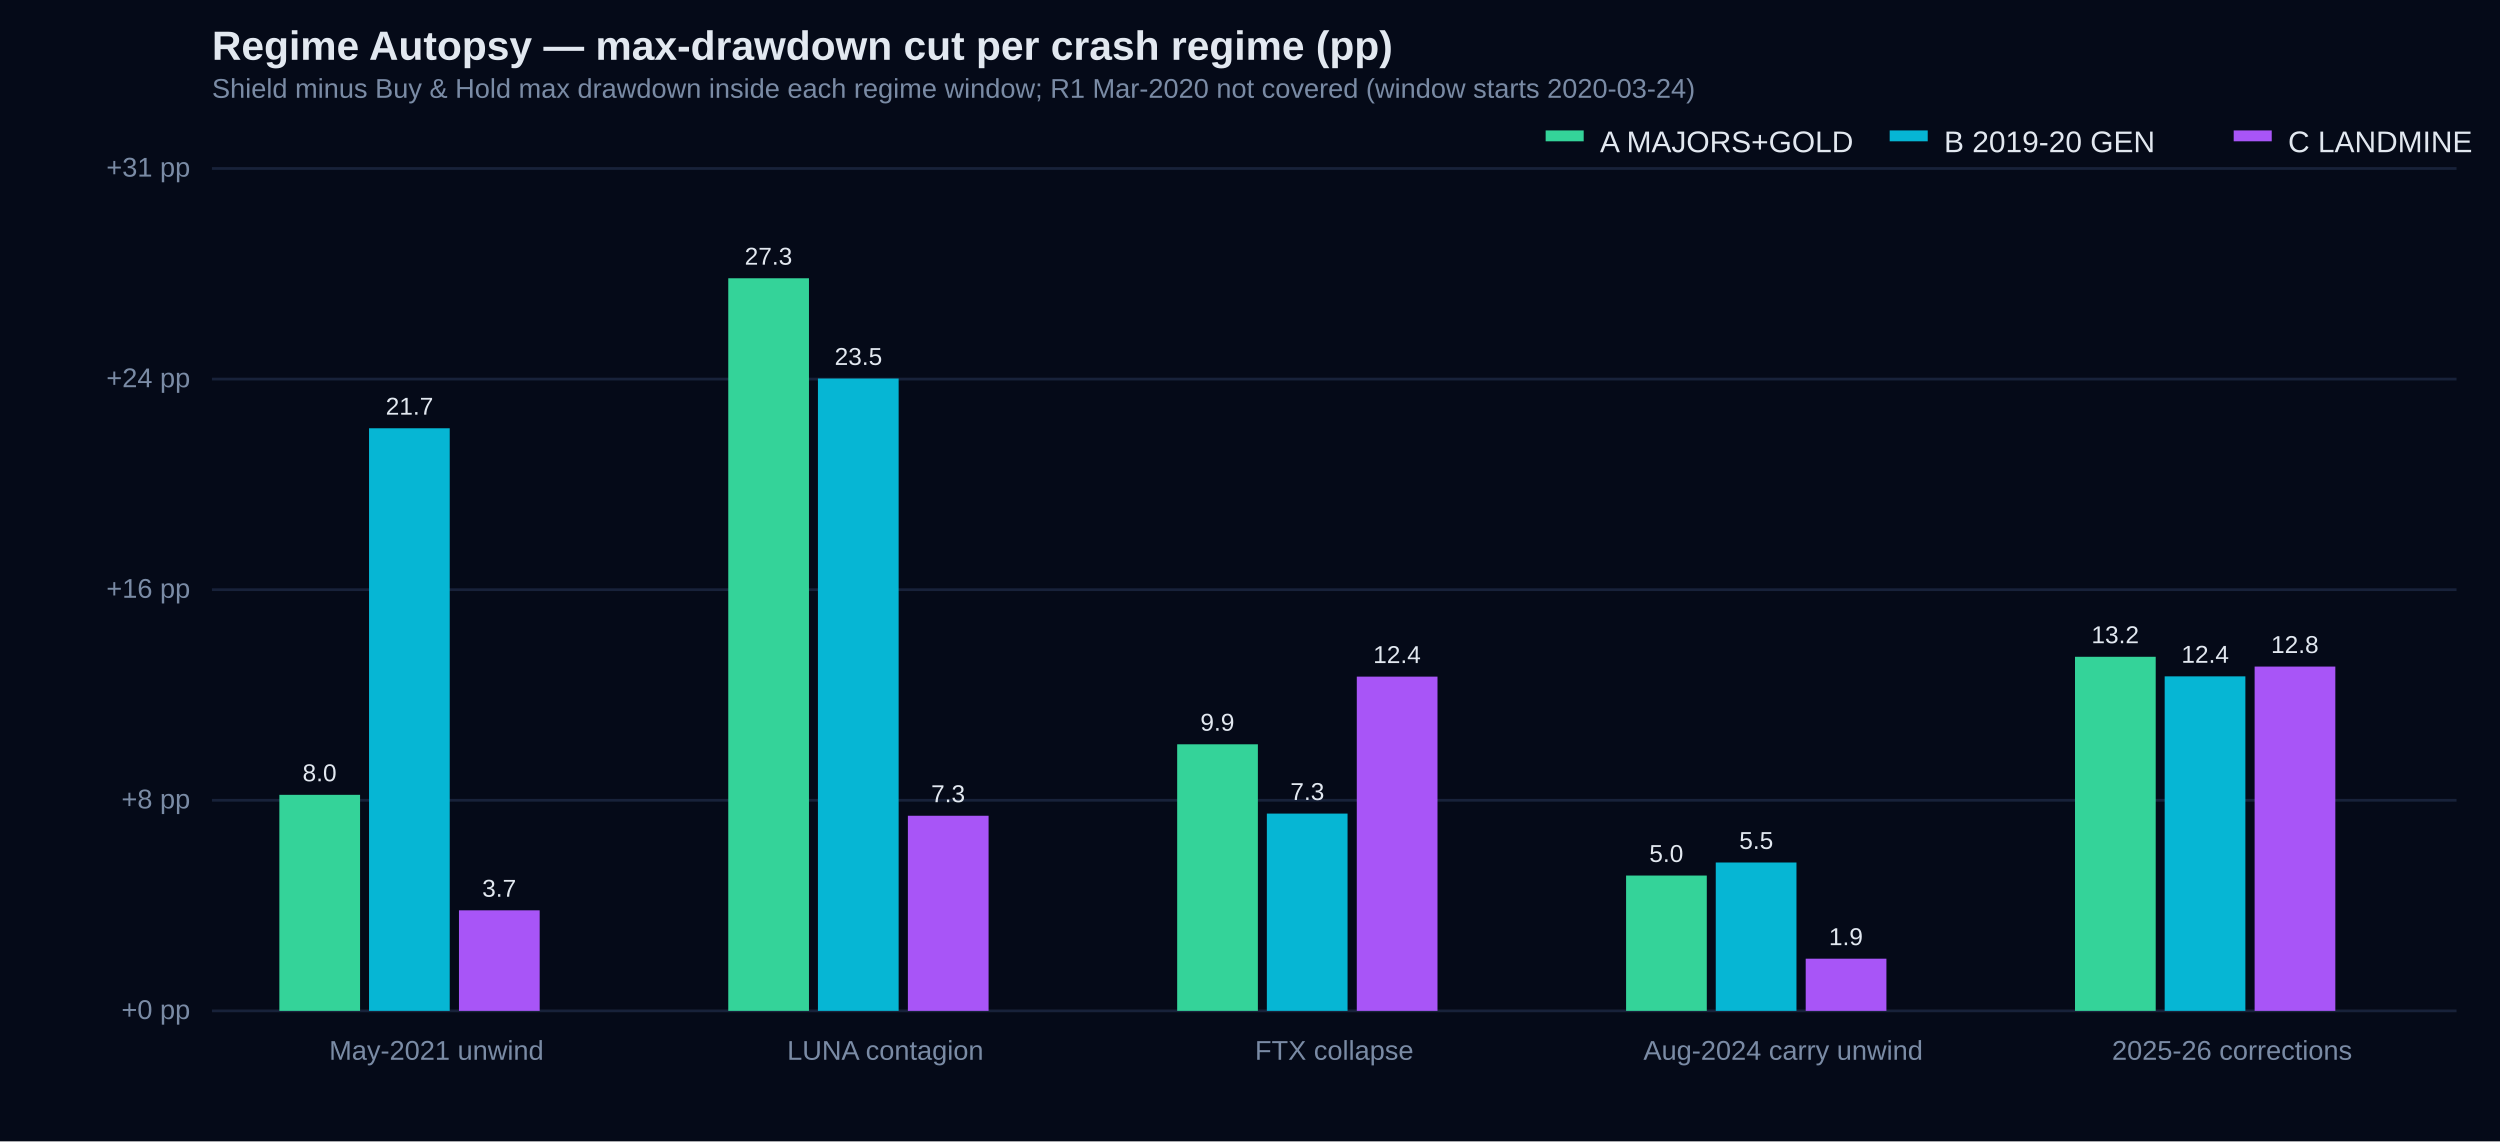
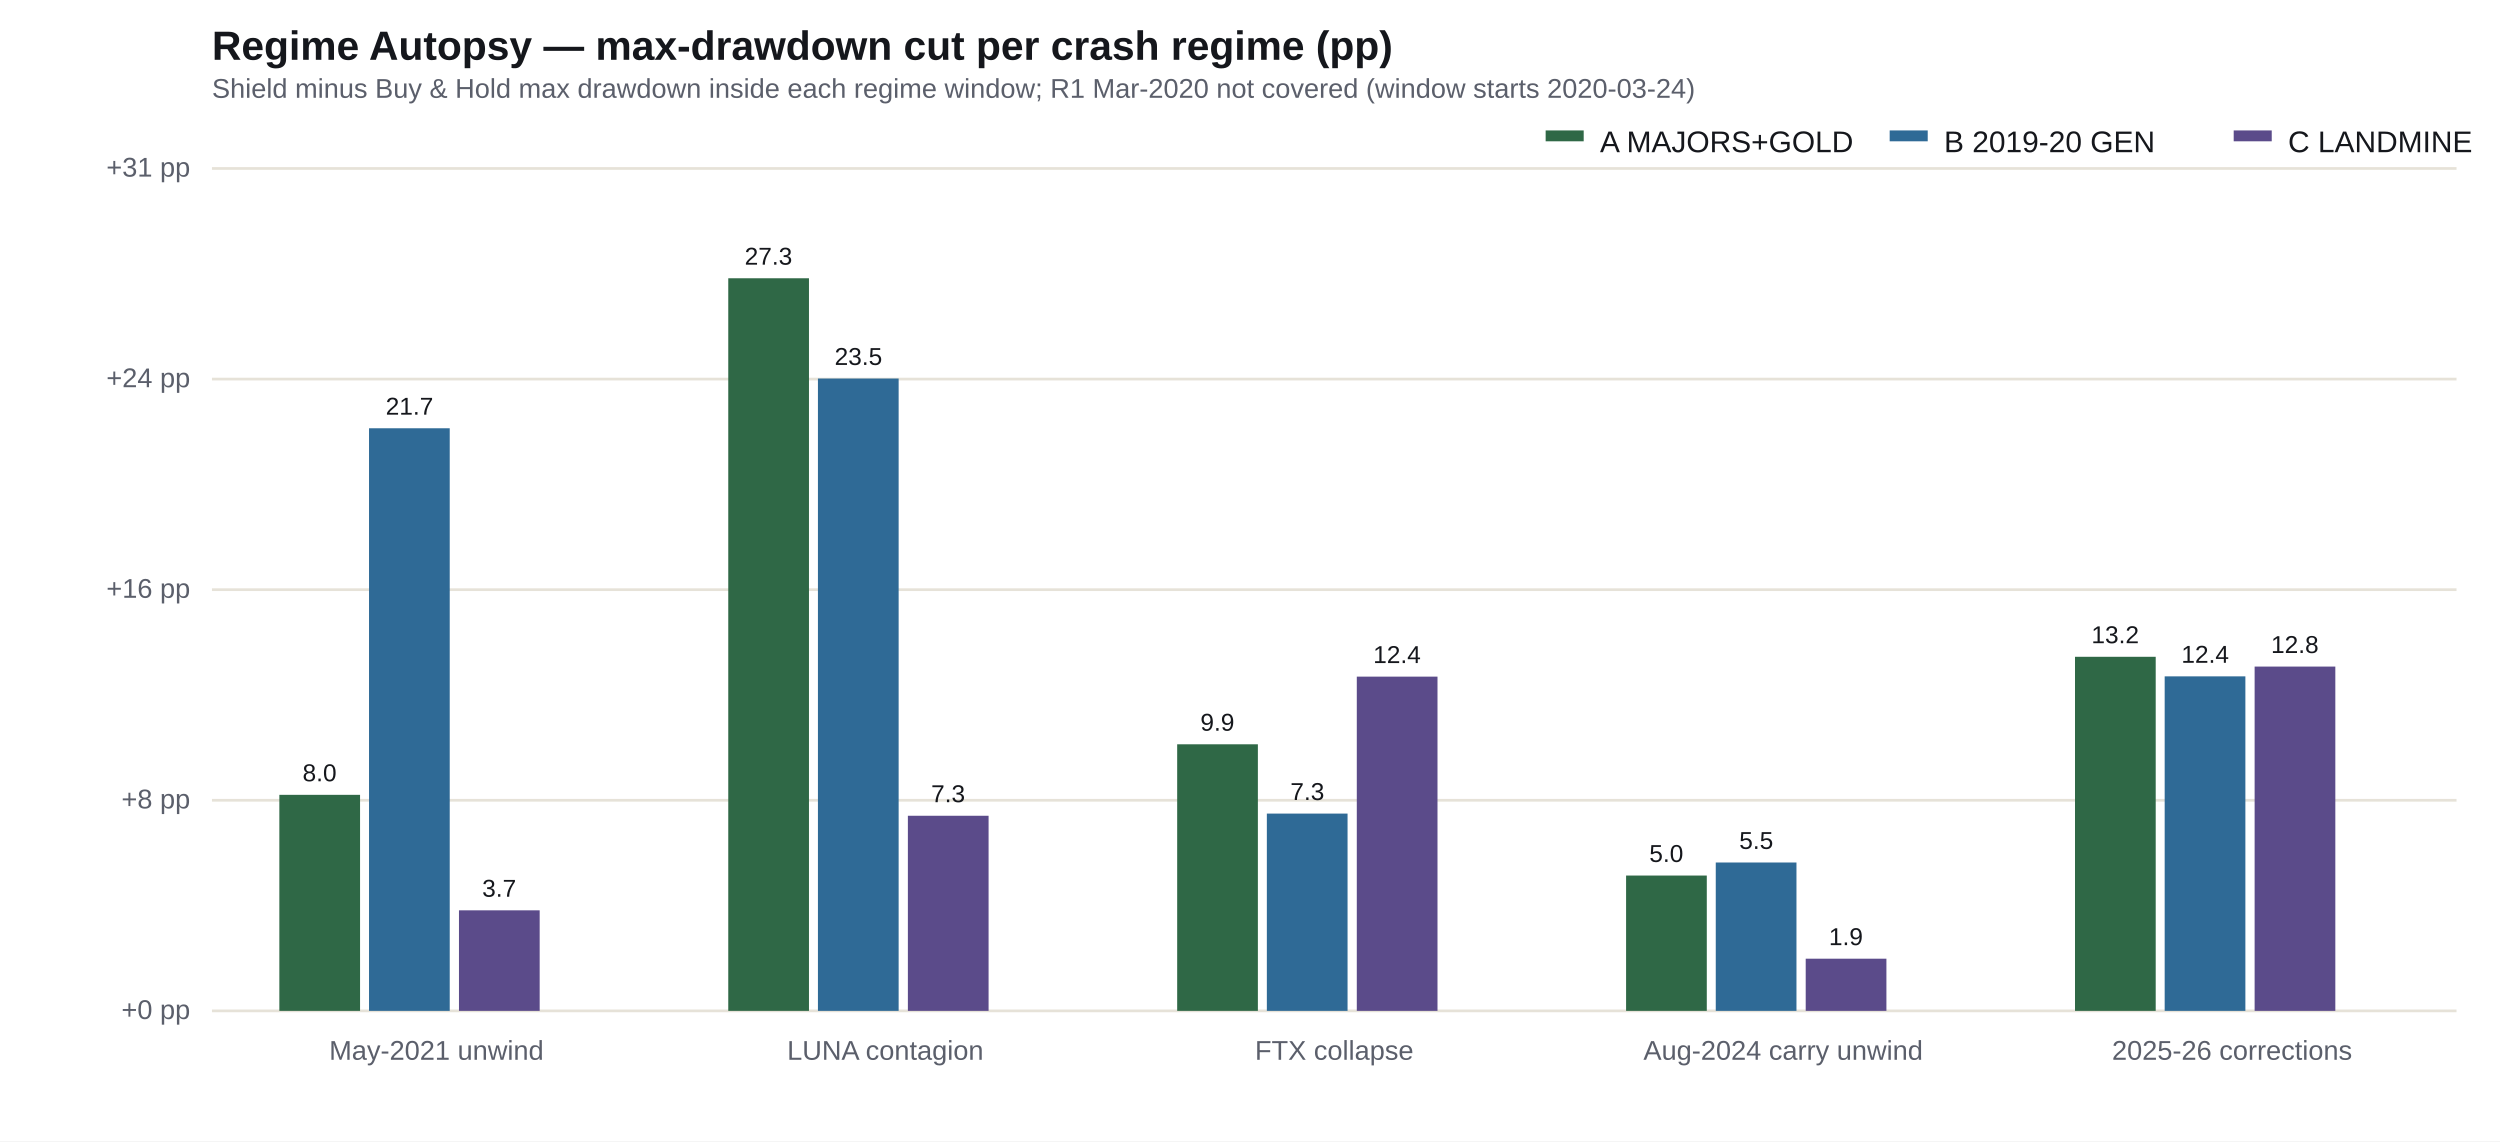
<svg xmlns="http://www.w3.org/2000/svg" width="920" height="420" viewBox="0 0 920 420" font-family="Plus Jakarta Sans,Segoe UI,Arial,sans-serif">
-   <rect width="920" height="420" fill="#050a18" />
-   <text x="78" y="22" fill="#e2e8f0" font-size="15" font-weight="700">Regime Autopsy — max-drawdown cut per crash regime (pp)</text>
-   <text x="78" y="36" fill="#7a8ba5" font-size="10">Shield minus Buy &amp; Hold max drawdown inside each regime window; R1 Mar-2020 not covered (window starts 2020-03-24)</text>
-   <line x1="78" y1="372.0" x2="904" y2="372.0" stroke="#18223a" stroke-width="1" />
-   <text x="70" y="375.0" fill="#7a8ba5" font-size="10" text-anchor="end">+0 pp</text>
-   <line x1="78" y1="294.5" x2="904" y2="294.5" stroke="#18223a" stroke-width="1" />
-   <text x="70" y="297.5" fill="#7a8ba5" font-size="10" text-anchor="end">+8 pp</text>
-   <line x1="78" y1="217.0" x2="904" y2="217.0" stroke="#18223a" stroke-width="1" />
-   <text x="70" y="220.0" fill="#7a8ba5" font-size="10" text-anchor="end">+16 pp</text>
-   <line x1="78" y1="139.5" x2="904" y2="139.5" stroke="#18223a" stroke-width="1" />
-   <text x="70" y="142.5" fill="#7a8ba5" font-size="10" text-anchor="end">+24 pp</text>
-   <line x1="78" y1="62.0" x2="904" y2="62.0" stroke="#18223a" stroke-width="1" />
-   <text x="70" y="65.0" fill="#7a8ba5" font-size="10" text-anchor="end">+31 pp</text>
-   <rect x="102.8" y="292.5" width="29.7" height="79.5" fill="#34d399" />
-   <text x="117.6" y="287.5" fill="#e2e8f0" font-size="9" text-anchor="middle">8.0</text>
-   <rect x="135.8" y="157.6" width="29.7" height="214.4" fill="#06b6d4" />
-   <text x="150.7" y="152.6" fill="#e2e8f0" font-size="9" text-anchor="middle">21.7</text>
-   <rect x="168.9" y="335.0" width="29.7" height="37.0" fill="#a855f7" />
-   <text x="183.7" y="330.0" fill="#e2e8f0" font-size="9" text-anchor="middle">3.7</text>
-   <text x="160.6" y="390" fill="#7a8ba5" font-size="10" text-anchor="middle">May-2021 unwind</text>
-   <rect x="268.0" y="102.4" width="29.7" height="269.6" fill="#34d399" />
-   <text x="282.8" y="97.4" fill="#e2e8f0" font-size="9" text-anchor="middle">27.3</text>
-   <rect x="301.0" y="139.3" width="29.7" height="232.7" fill="#06b6d4" />
-   <text x="315.9" y="134.3" fill="#e2e8f0" font-size="9" text-anchor="middle">23.5</text>
-   <rect x="334.1" y="300.2" width="29.7" height="71.8" fill="#a855f7" />
-   <text x="348.9" y="295.2" fill="#e2e8f0" font-size="9" text-anchor="middle">7.3</text>
-   <text x="325.8" y="390" fill="#7a8ba5" font-size="10" text-anchor="middle">LUNA contagion</text>
-   <rect x="433.2" y="273.9" width="29.7" height="98.1" fill="#34d399" />
-   <text x="448.0" y="268.9" fill="#e2e8f0" font-size="9" text-anchor="middle">9.9</text>
-   <rect x="466.2" y="299.4" width="29.7" height="72.6" fill="#06b6d4" />
-   <text x="481.1" y="294.4" fill="#e2e8f0" font-size="9" text-anchor="middle">7.3</text>
-   <rect x="499.3" y="249.0" width="29.7" height="123.0" fill="#a855f7" />
-   <text x="514.1" y="244.0" fill="#e2e8f0" font-size="9" text-anchor="middle">12.4</text>
-   <text x="491.0" y="390" fill="#7a8ba5" font-size="10" text-anchor="middle">FTX collapse</text>
-   <rect x="598.4" y="322.2" width="29.7" height="49.8" fill="#34d399" />
-   <text x="613.2" y="317.2" fill="#e2e8f0" font-size="9" text-anchor="middle">5.0</text>
-   <rect x="631.4" y="317.4" width="29.7" height="54.6" fill="#06b6d4" />
-   <text x="646.3" y="312.4" fill="#e2e8f0" font-size="9" text-anchor="middle">5.5</text>
-   <rect x="664.5" y="352.8" width="29.7" height="19.2" fill="#a855f7" />
-   <text x="679.3" y="347.8" fill="#e2e8f0" font-size="9" text-anchor="middle">1.9</text>
-   <text x="656.2" y="390" fill="#7a8ba5" font-size="10" text-anchor="middle">Aug-2024 carry unwind</text>
-   <rect x="763.6" y="241.7" width="29.7" height="130.3" fill="#34d399" />
-   <text x="778.4" y="236.7" fill="#e2e8f0" font-size="9" text-anchor="middle">13.2</text>
-   <rect x="796.6" y="248.9" width="29.7" height="123.1" fill="#06b6d4" />
-   <text x="811.5" y="243.9" fill="#e2e8f0" font-size="9" text-anchor="middle">12.4</text>
-   <rect x="829.7" y="245.3" width="29.7" height="126.7" fill="#a855f7" />
-   <text x="844.5" y="240.3" fill="#e2e8f0" font-size="9" text-anchor="middle">12.8</text>
-   <text x="821.4" y="390" fill="#7a8ba5" font-size="10" text-anchor="middle">2025-26 corrections</text>
-   <rect x="568.8" y="48" width="14" height="4" fill="#34d399" />
-   <text x="588.8" y="56" fill="#e2e8f0" font-size="11">A MAJORS+GOLD</text>
-   <rect x="695.4" y="48" width="14" height="4" fill="#06b6d4" />
-   <text x="715.4" y="56" fill="#e2e8f0" font-size="11">B 2019-20 GEN</text>
-   <rect x="822.0" y="48" width="14" height="4" fill="#a855f7" />
-   <text x="842.0" y="56" fill="#e2e8f0" font-size="11">C LANDMINE</text>
+   <rect width="920" height="420" fill="#FFFFFF" />
+   <text x="78" y="22" fill="#15171C" font-size="15" font-weight="700">Regime Autopsy — max-drawdown cut per crash regime (pp)</text>
+   <text x="78" y="36" fill="#5B5F6B" font-size="10">Shield minus Buy &amp; Hold max drawdown inside each regime window; R1 Mar-2020 not covered (window starts 2020-03-24)</text>
+   <line x1="78" y1="372.0" x2="904" y2="372.0" stroke="#E6E2D8" stroke-width="1" />
+   <text x="70" y="375.0" fill="#5B5F6B" font-size="10" text-anchor="end">+0 pp</text>
+   <line x1="78" y1="294.5" x2="904" y2="294.5" stroke="#E6E2D8" stroke-width="1" />
+   <text x="70" y="297.5" fill="#5B5F6B" font-size="10" text-anchor="end">+8 pp</text>
+   <line x1="78" y1="217.0" x2="904" y2="217.0" stroke="#E6E2D8" stroke-width="1" />
+   <text x="70" y="220.0" fill="#5B5F6B" font-size="10" text-anchor="end">+16 pp</text>
+   <line x1="78" y1="139.5" x2="904" y2="139.5" stroke="#E6E2D8" stroke-width="1" />
+   <text x="70" y="142.5" fill="#5B5F6B" font-size="10" text-anchor="end">+24 pp</text>
+   <line x1="78" y1="62.0" x2="904" y2="62.0" stroke="#E6E2D8" stroke-width="1" />
+   <text x="70" y="65.0" fill="#5B5F6B" font-size="10" text-anchor="end">+31 pp</text>
+   <rect x="102.8" y="292.5" width="29.7" height="79.5" fill="#2F6846" />
+   <text x="117.6" y="287.5" fill="#15171C" font-size="9" text-anchor="middle">8.0</text>
+   <rect x="135.8" y="157.6" width="29.7" height="214.4" fill="#2F6A96" />
+   <text x="150.7" y="152.6" fill="#15171C" font-size="9" text-anchor="middle">21.7</text>
+   <rect x="168.9" y="335.0" width="29.7" height="37.0" fill="#5B4B8A" />
+   <text x="183.7" y="330.0" fill="#15171C" font-size="9" text-anchor="middle">3.7</text>
+   <text x="160.6" y="390" fill="#5B5F6B" font-size="10" text-anchor="middle">May-2021 unwind</text>
+   <rect x="268.0" y="102.4" width="29.7" height="269.6" fill="#2F6846" />
+   <text x="282.8" y="97.4" fill="#15171C" font-size="9" text-anchor="middle">27.3</text>
+   <rect x="301.0" y="139.3" width="29.7" height="232.7" fill="#2F6A96" />
+   <text x="315.9" y="134.3" fill="#15171C" font-size="9" text-anchor="middle">23.5</text>
+   <rect x="334.1" y="300.2" width="29.7" height="71.8" fill="#5B4B8A" />
+   <text x="348.9" y="295.2" fill="#15171C" font-size="9" text-anchor="middle">7.3</text>
+   <text x="325.8" y="390" fill="#5B5F6B" font-size="10" text-anchor="middle">LUNA contagion</text>
+   <rect x="433.2" y="273.9" width="29.7" height="98.1" fill="#2F6846" />
+   <text x="448.0" y="268.9" fill="#15171C" font-size="9" text-anchor="middle">9.9</text>
+   <rect x="466.2" y="299.4" width="29.7" height="72.6" fill="#2F6A96" />
+   <text x="481.1" y="294.4" fill="#15171C" font-size="9" text-anchor="middle">7.3</text>
+   <rect x="499.3" y="249.0" width="29.7" height="123.0" fill="#5B4B8A" />
+   <text x="514.1" y="244.0" fill="#15171C" font-size="9" text-anchor="middle">12.4</text>
+   <text x="491.0" y="390" fill="#5B5F6B" font-size="10" text-anchor="middle">FTX collapse</text>
+   <rect x="598.4" y="322.2" width="29.7" height="49.8" fill="#2F6846" />
+   <text x="613.2" y="317.2" fill="#15171C" font-size="9" text-anchor="middle">5.0</text>
+   <rect x="631.4" y="317.4" width="29.7" height="54.6" fill="#2F6A96" />
+   <text x="646.3" y="312.4" fill="#15171C" font-size="9" text-anchor="middle">5.5</text>
+   <rect x="664.5" y="352.8" width="29.7" height="19.2" fill="#5B4B8A" />
+   <text x="679.3" y="347.8" fill="#15171C" font-size="9" text-anchor="middle">1.9</text>
+   <text x="656.2" y="390" fill="#5B5F6B" font-size="10" text-anchor="middle">Aug-2024 carry unwind</text>
+   <rect x="763.6" y="241.7" width="29.7" height="130.3" fill="#2F6846" />
+   <text x="778.4" y="236.7" fill="#15171C" font-size="9" text-anchor="middle">13.2</text>
+   <rect x="796.6" y="248.9" width="29.7" height="123.1" fill="#2F6A96" />
+   <text x="811.5" y="243.9" fill="#15171C" font-size="9" text-anchor="middle">12.4</text>
+   <rect x="829.7" y="245.3" width="29.7" height="126.7" fill="#5B4B8A" />
+   <text x="844.5" y="240.3" fill="#15171C" font-size="9" text-anchor="middle">12.8</text>
+   <text x="821.4" y="390" fill="#5B5F6B" font-size="10" text-anchor="middle">2025-26 corrections</text>
+   <rect x="568.8" y="48" width="14" height="4" fill="#2F6846" />
+   <text x="588.8" y="56" fill="#15171C" font-size="11">A MAJORS+GOLD</text>
+   <rect x="695.4" y="48" width="14" height="4" fill="#2F6A96" />
+   <text x="715.4" y="56" fill="#15171C" font-size="11">B 2019-20 GEN</text>
+   <rect x="822.0" y="48" width="14" height="4" fill="#5B4B8A" />
+   <text x="842.0" y="56" fill="#15171C" font-size="11">C LANDMINE</text>
</svg>
